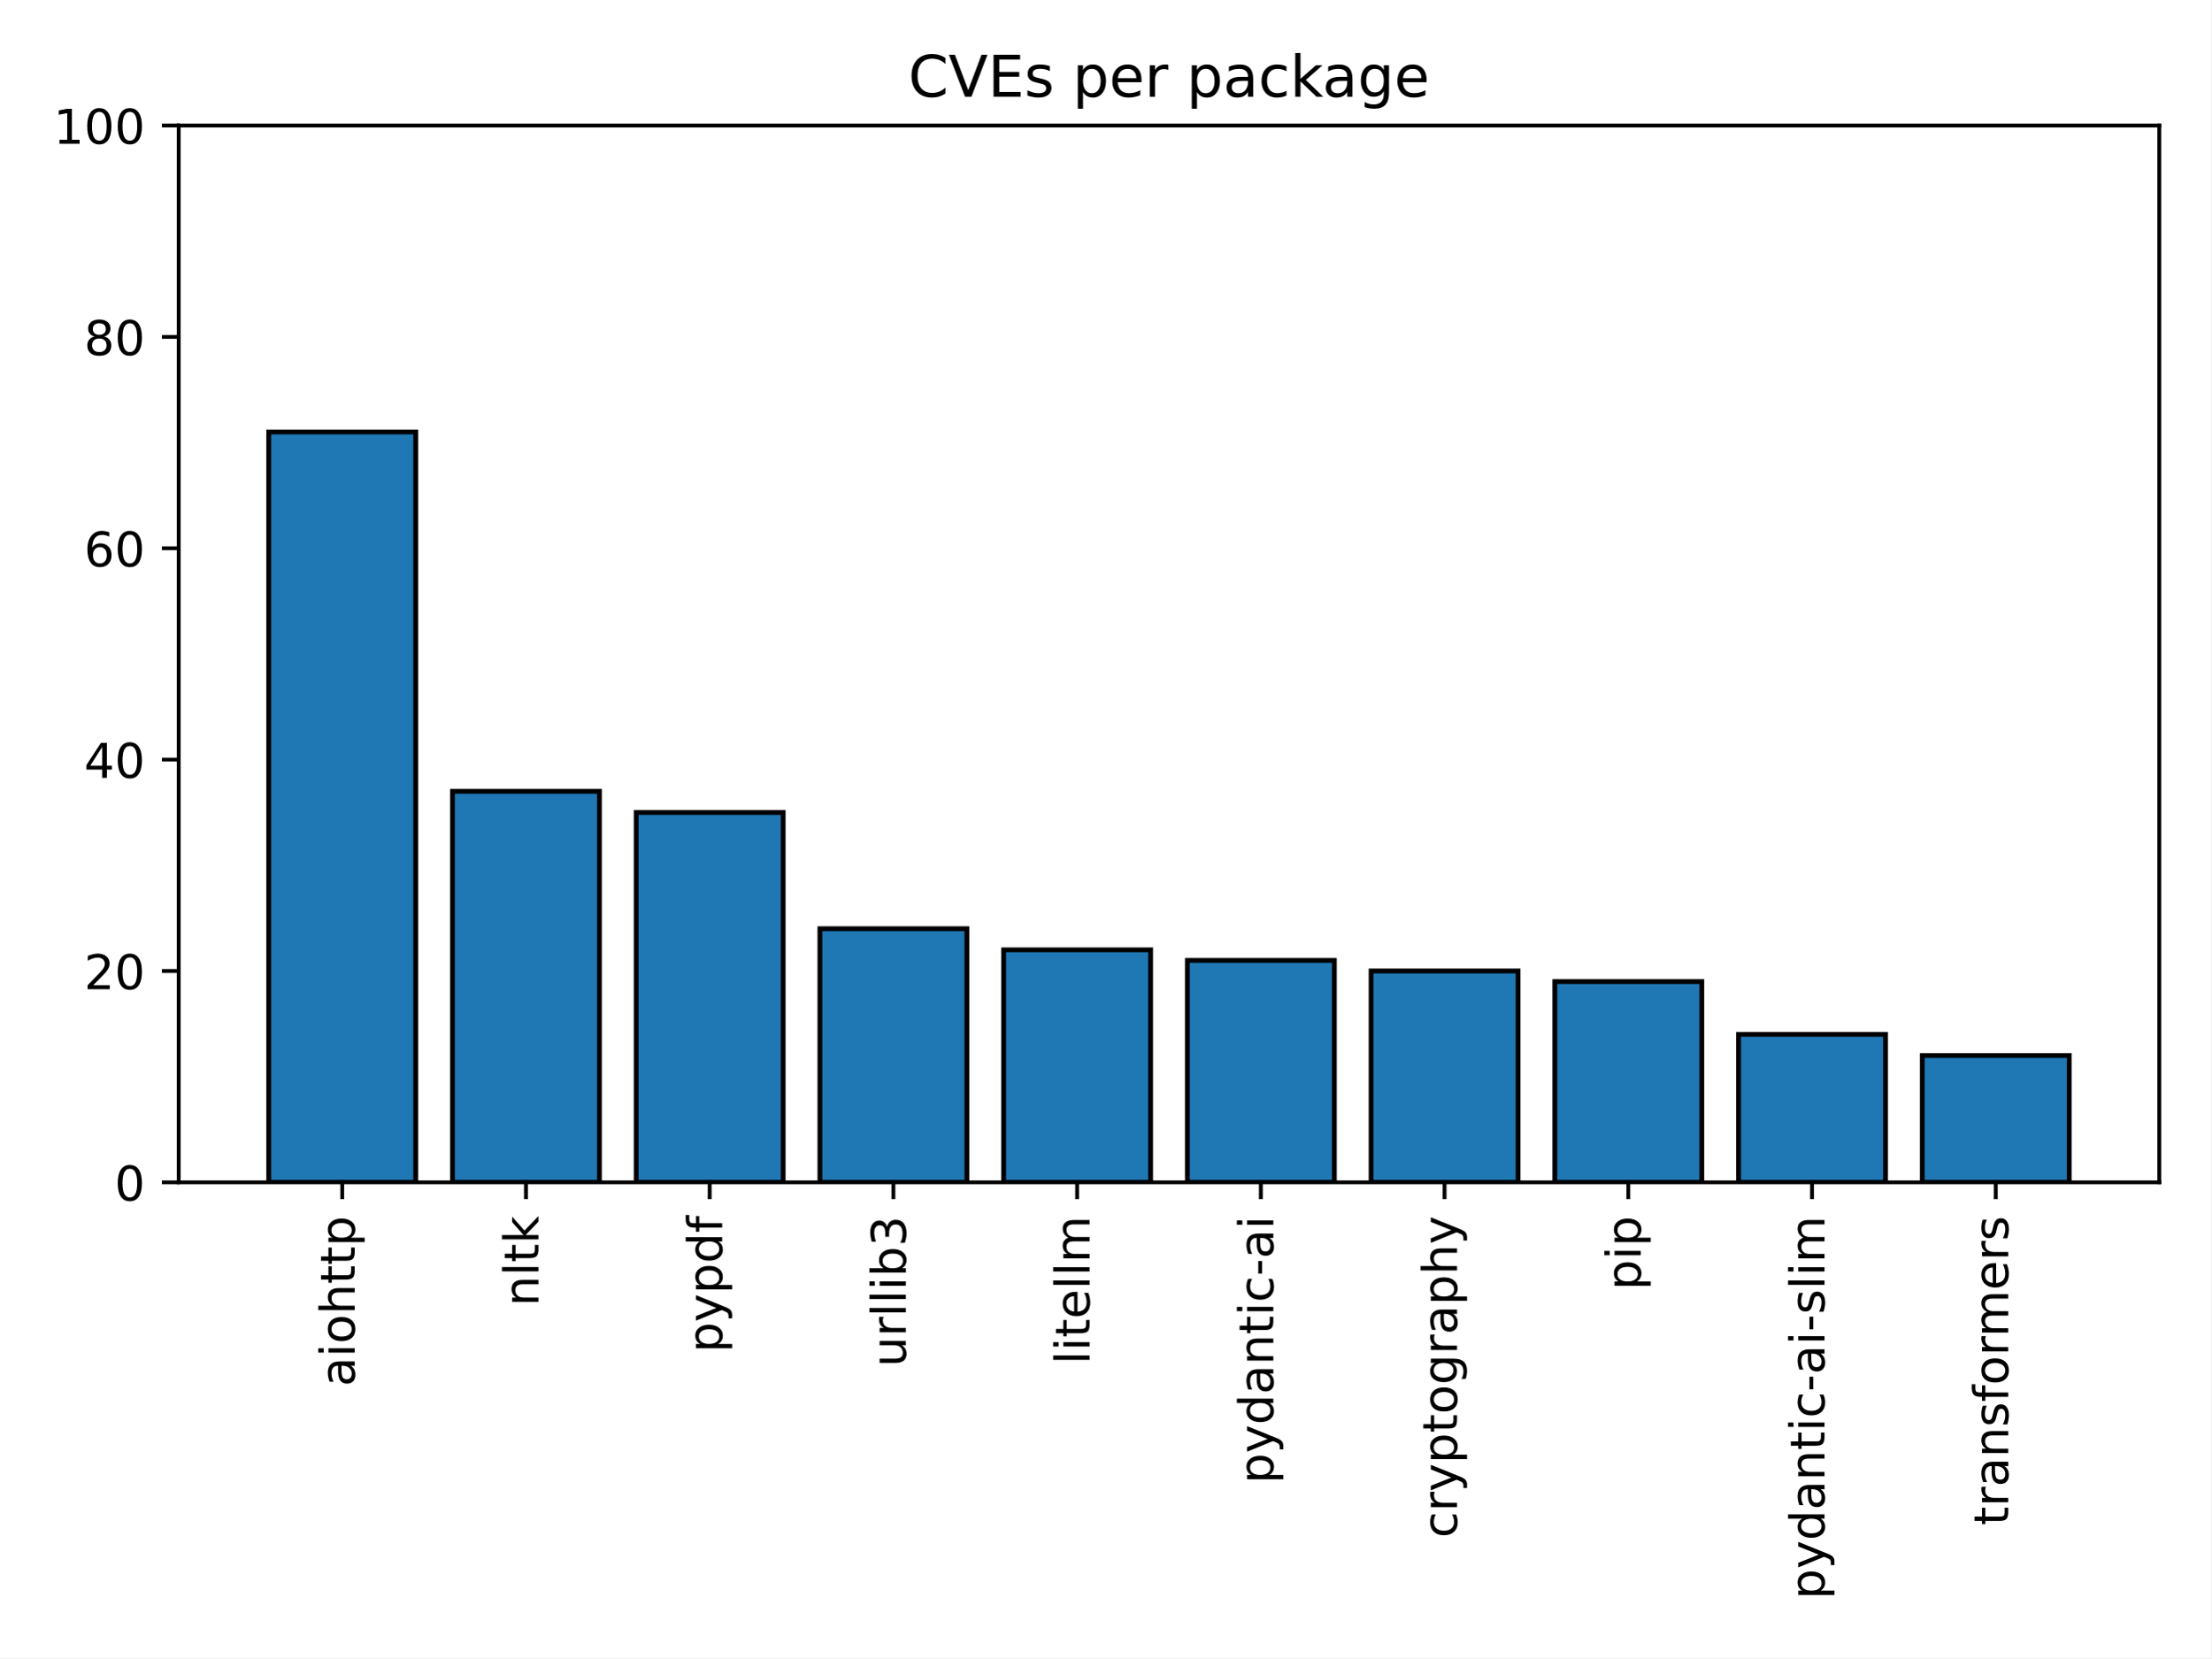
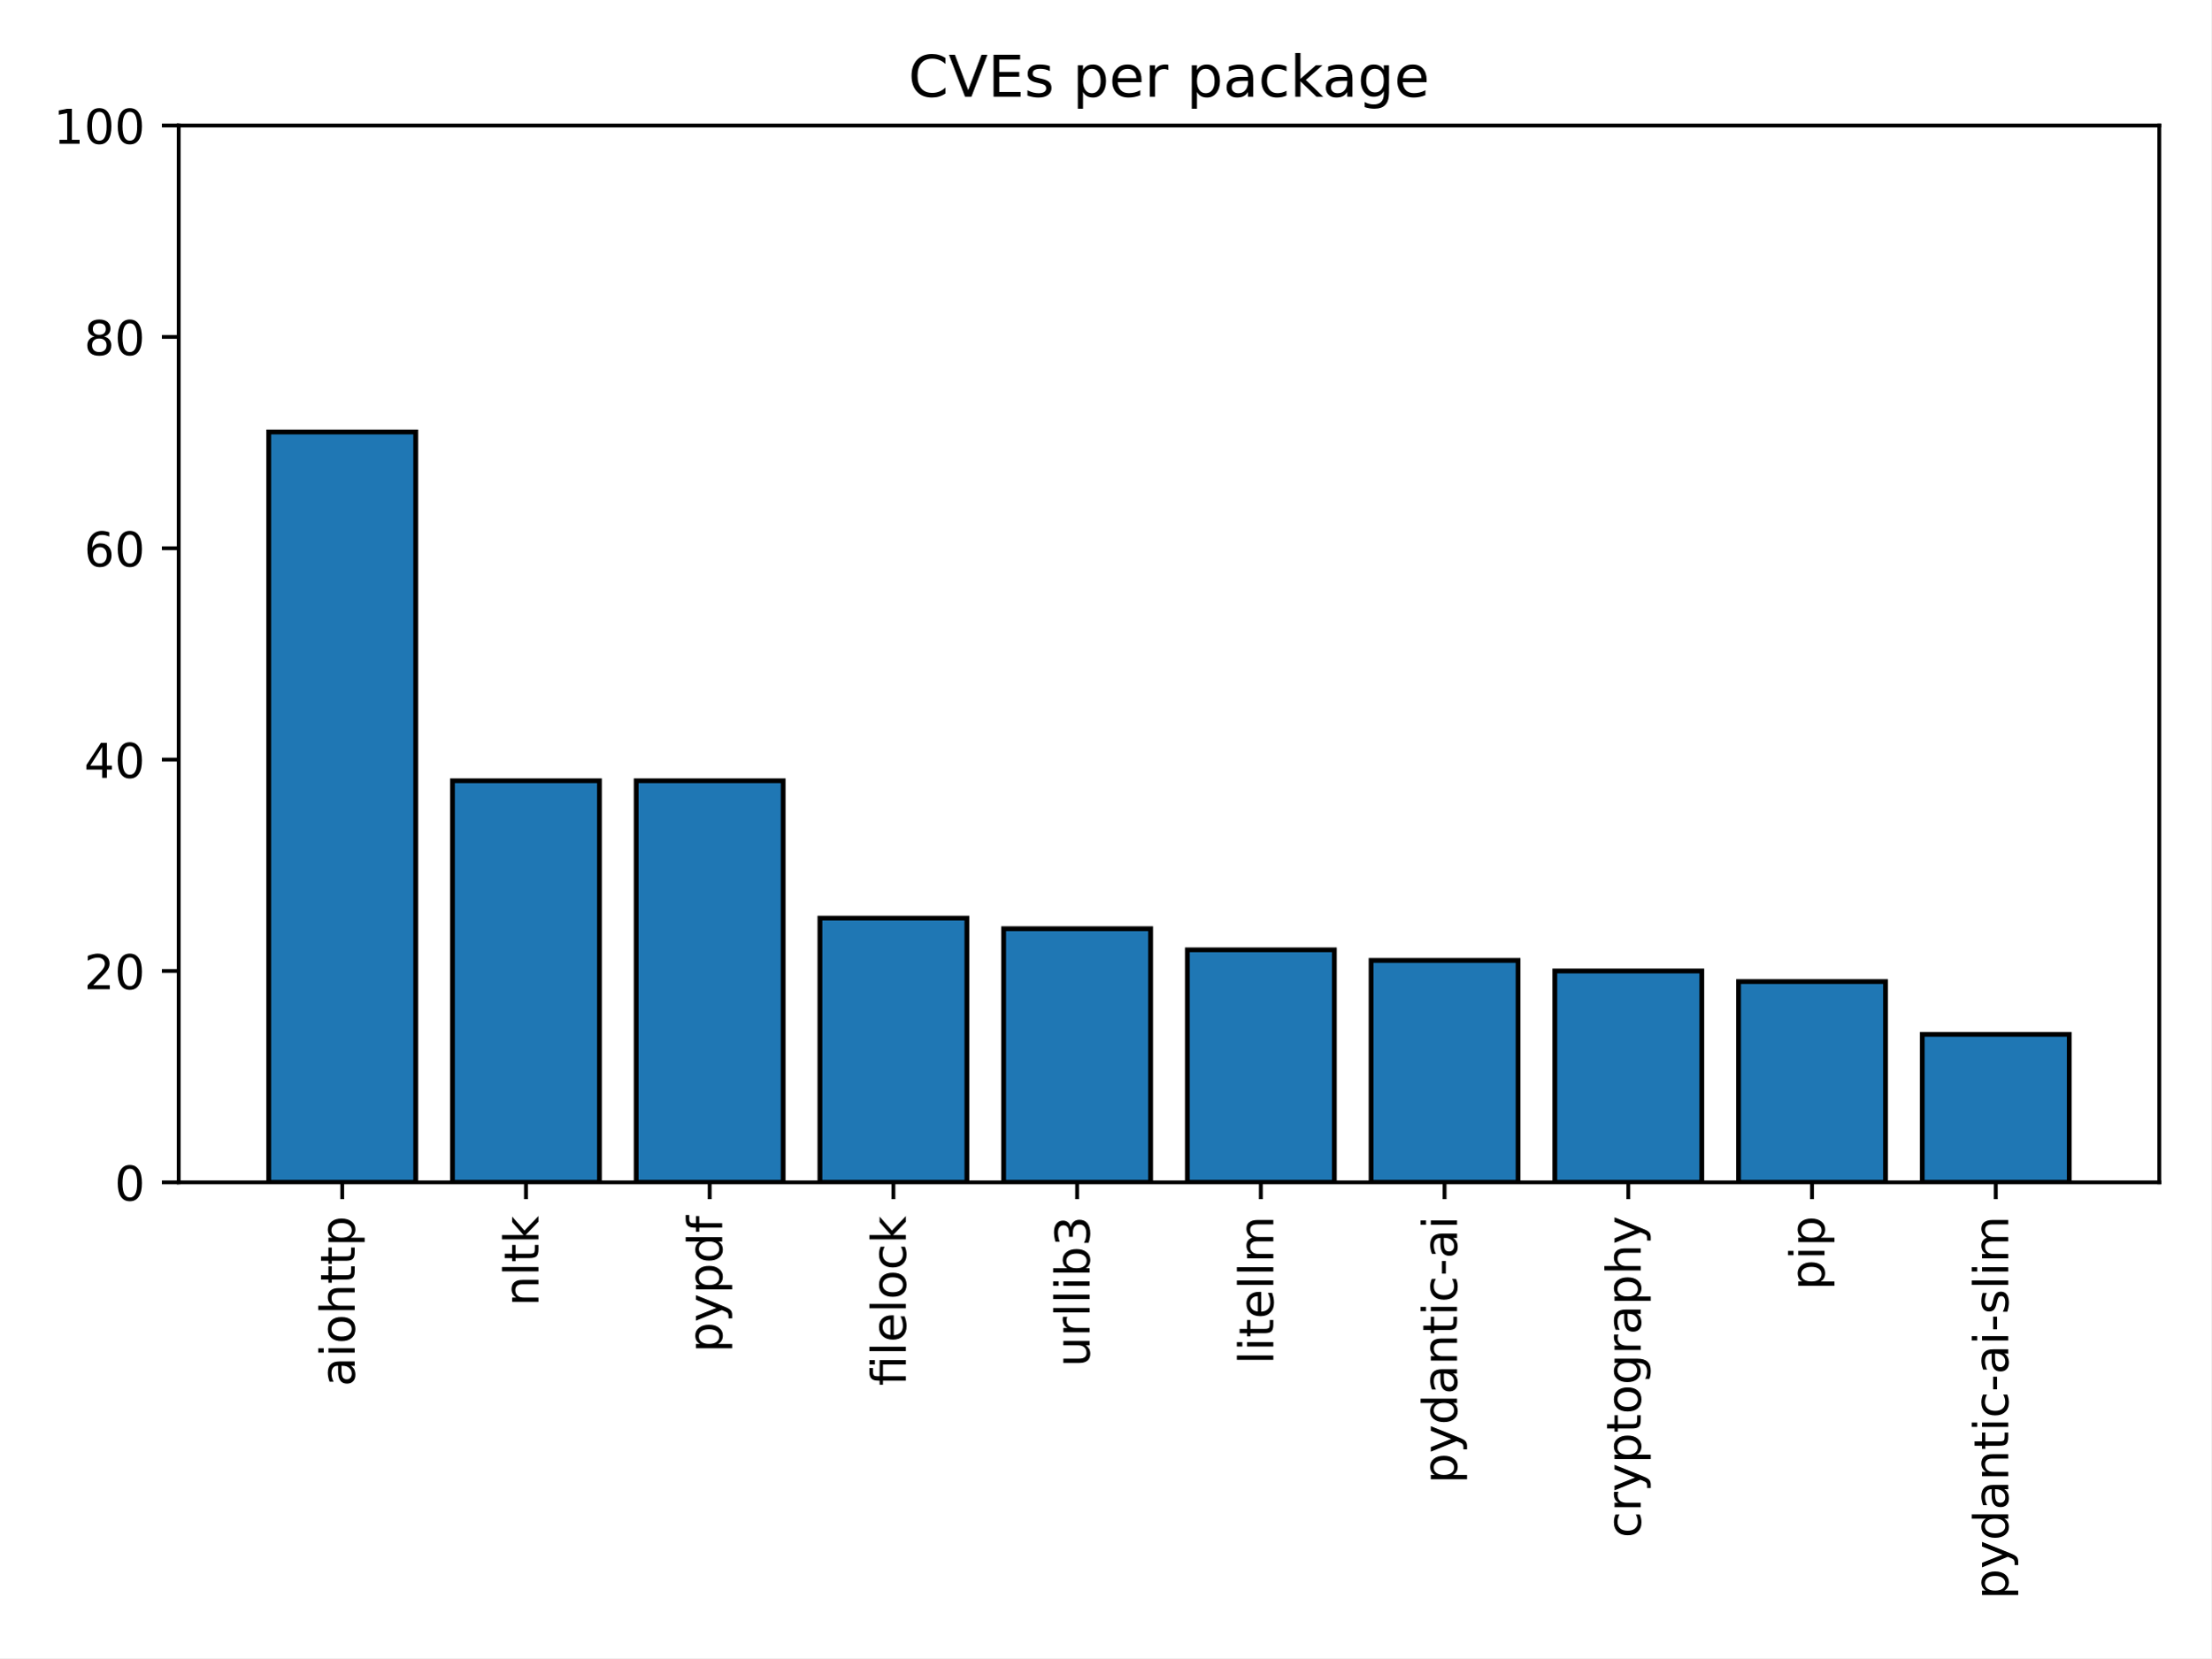
<svg xmlns="http://www.w3.org/2000/svg" xmlns:xlink="http://www.w3.org/1999/xlink" width="460.8pt" height="345.6pt" viewBox="0 0 460.8 345.6" version="1.1">
  <defs>
    <style type="text/css">*{stroke-linejoin: round; stroke-linecap: butt}</style>
  </defs>
  <g id="figure_1">
    <g id="patch_1">
      <path d="M 0 345.6  L 460.8 345.6  L 460.8 0  L 0 0  z " style="fill: #ffffff" />
    </g>
    <g id="axes_1">
      <g id="patch_2">
        <path d="M 37.24 246.44  L 450 246.44  L 450 26.16  L 37.24 26.16  z " style="fill: #ffffff" />
      </g>
      <g id="patch_3">
-         <path d="M 56.002 246.44  L 86.633 246.44  L 86.633 90.041  L 56.002 90.041  z " clip-path="url(#p09bc39072d)" style="fill: #1f77b4; stroke: #000000; stroke-linejoin: miter" />
+         <path d="M 56.002 246.44  L 86.633 246.44  L 86.633 90.041  L 56.002 90.041  z " clip-path="url(#pc28e39a86a)" style="fill: #1f77b4; stroke: #000000; stroke-linejoin: miter" />
      </g>
      <g id="patch_4">
-         <path d="M 94.291 246.44  L 124.923 246.44  L 124.923 164.936  L 94.291 164.936  z " clip-path="url(#p09bc39072d)" style="fill: #1f77b4; stroke: #000000; stroke-linejoin: miter" />
+         <path d="M 94.291 246.44  L 124.923 246.44  L 124.923 162.734  L 94.291 162.734  z " clip-path="url(#pc28e39a86a)" style="fill: #1f77b4; stroke: #000000; stroke-linejoin: miter" />
      </g>
      <g id="patch_5">
-         <path d="M 132.581 246.44  L 163.212 246.44  L 163.212 169.342  L 132.581 169.342  z " clip-path="url(#p09bc39072d)" style="fill: #1f77b4; stroke: #000000; stroke-linejoin: miter" />
+         <path d="M 132.581 246.44  L 163.212 246.44  L 163.212 162.734  L 132.581 162.734  z " clip-path="url(#pc28e39a86a)" style="fill: #1f77b4; stroke: #000000; stroke-linejoin: miter" />
      </g>
      <g id="patch_6">
-         <path d="M 170.87 246.44  L 201.502 246.44  L 201.502 193.573  L 170.87 193.573  z " clip-path="url(#p09bc39072d)" style="fill: #1f77b4; stroke: #000000; stroke-linejoin: miter" />
+         <path d="M 170.87 246.44  L 201.502 246.44  L 201.502 191.37  L 170.87 191.37  z " clip-path="url(#pc28e39a86a)" style="fill: #1f77b4; stroke: #000000; stroke-linejoin: miter" />
      </g>
      <g id="patch_7">
-         <path d="M 209.16 246.44  L 239.791 246.44  L 239.791 197.978  L 209.16 197.978  z " clip-path="url(#p09bc39072d)" style="fill: #1f77b4; stroke: #000000; stroke-linejoin: miter" />
+         <path d="M 209.16 246.44  L 239.791 246.44  L 239.791 193.573  L 209.16 193.573  z " clip-path="url(#pc28e39a86a)" style="fill: #1f77b4; stroke: #000000; stroke-linejoin: miter" />
      </g>
      <g id="patch_8">
-         <path d="M 247.449 246.44  L 278.08 246.44  L 278.08 200.181  L 247.449 200.181  z " clip-path="url(#p09bc39072d)" style="fill: #1f77b4; stroke: #000000; stroke-linejoin: miter" />
+         <path d="M 247.449 246.44  L 278.08 246.44  L 278.08 197.978  L 247.449 197.978  z " clip-path="url(#pc28e39a86a)" style="fill: #1f77b4; stroke: #000000; stroke-linejoin: miter" />
      </g>
      <g id="patch_9">
-         <path d="M 285.738 246.44  L 316.37 246.44  L 316.37 202.384  L 285.738 202.384  z " clip-path="url(#p09bc39072d)" style="fill: #1f77b4; stroke: #000000; stroke-linejoin: miter" />
+         <path d="M 285.738 246.44  L 316.37 246.44  L 316.37 200.181  L 285.738 200.181  z " clip-path="url(#pc28e39a86a)" style="fill: #1f77b4; stroke: #000000; stroke-linejoin: miter" />
      </g>
      <g id="patch_10">
-         <path d="M 324.028 246.44  L 354.659 246.44  L 354.659 204.587  L 324.028 204.587  z " clip-path="url(#p09bc39072d)" style="fill: #1f77b4; stroke: #000000; stroke-linejoin: miter" />
+         <path d="M 324.028 246.44  L 354.659 246.44  L 354.659 202.384  L 324.028 202.384  z " clip-path="url(#pc28e39a86a)" style="fill: #1f77b4; stroke: #000000; stroke-linejoin: miter" />
      </g>
      <g id="patch_11">
-         <path d="M 362.317 246.44  L 392.949 246.44  L 392.949 215.601  L 362.317 215.601  z " clip-path="url(#p09bc39072d)" style="fill: #1f77b4; stroke: #000000; stroke-linejoin: miter" />
+         <path d="M 362.317 246.44  L 392.949 246.44  L 392.949 204.587  L 362.317 204.587  z " clip-path="url(#pc28e39a86a)" style="fill: #1f77b4; stroke: #000000; stroke-linejoin: miter" />
      </g>
      <g id="patch_12">
-         <path d="M 400.607 246.44  L 431.238 246.44  L 431.238 220.006  L 400.607 220.006  z " clip-path="url(#p09bc39072d)" style="fill: #1f77b4; stroke: #000000; stroke-linejoin: miter" />
+         <path d="M 400.607 246.44  L 431.238 246.44  L 431.238 215.601  L 400.607 215.601  z " clip-path="url(#pc28e39a86a)" style="fill: #1f77b4; stroke: #000000; stroke-linejoin: miter" />
      </g>
      <g id="matplotlib.axis_1">
        <g id="xtick_1">
          <g id="line2d_1">
            <defs>
-               <path id="m2ab84f6262" d="M 0 0  L 0 3.5  " style="stroke: #000000; stroke-width: 0.8" />
+               <path id="m812aa98b3d" d="M 0 0  L 0 3.5  " style="stroke: #000000; stroke-width: 0.8" />
            </defs>
            <g>
-               <use xlink:href="#m2ab84f6262" x="71.318" y="246.44" style="stroke: #000000; stroke-width: 0.8" />
+               <use xlink:href="#m812aa98b3d" x="71.318" y="246.44" style="stroke: #000000; stroke-width: 0.8" />
            </g>
          </g>
          <g id="text_1">
            <g transform="translate(73.91563 288.9916) rotate(-90) scale(0.1 -0.1)">
              <defs>
                <path id="DejaVuSans-44" d="M 2194 1759  Q 1497 1759 1228 1600  Q 959 1441 959 1056  Q 959 750 1161 570  Q 1363 391 1709 391  Q 2188 391 2477 730  Q 2766 1069 2766 1631  L 2766 1759  L 2194 1759  z M 3341 1997  L 3341 0  L 2766 0  L 2766 531  Q 2569 213 2275 61  Q 1981 -91 1556 -91  Q 1019 -91 701 211  Q 384 513 384 1019  Q 384 1609 779 1909  Q 1175 2209 1959 2209  L 2766 2209  L 2766 2266  Q 2766 2663 2505 2880  Q 2244 3097 1772 3097  Q 1472 3097 1187 3025  Q 903 2953 641 2809  L 641 3341  Q 956 3463 1253 3523  Q 1550 3584 1831 3584  Q 2591 3584 2966 3190  Q 3341 2797 3341 1997  z " transform="scale(0.015625)" />
                <path id="DejaVuSans-4c" d="M 603 3500  L 1178 3500  L 1178 0  L 603 0  L 603 3500  z M 603 4863  L 1178 4863  L 1178 4134  L 603 4134  L 603 4863  z " transform="scale(0.015625)" />
                <path id="DejaVuSans-52" d="M 1959 3097  Q 1497 3097 1228 2736  Q 959 2375 959 1747  Q 959 1119 1226 758  Q 1494 397 1959 397  Q 2419 397 2687 759  Q 2956 1122 2956 1747  Q 2956 2369 2687 2733  Q 2419 3097 1959 3097  z M 1959 3584  Q 2709 3584 3137 3096  Q 3566 2609 3566 1747  Q 3566 888 3137 398  Q 2709 -91 1959 -91  Q 1206 -91 779 398  Q 353 888 353 1747  Q 353 2609 779 3096  Q 1206 3584 1959 3584  z " transform="scale(0.015625)" />
                <path id="DejaVuSans-4b" d="M 3513 2113  L 3513 0  L 2938 0  L 2938 2094  Q 2938 2591 2744 2837  Q 2550 3084 2163 3084  Q 1697 3084 1428 2787  Q 1159 2491 1159 1978  L 1159 0  L 581 0  L 581 4863  L 1159 4863  L 1159 2956  Q 1366 3272 1645 3428  Q 1925 3584 2291 3584  Q 2894 3584 3203 3211  Q 3513 2838 3513 2113  z " transform="scale(0.015625)" />
                <path id="DejaVuSans-57" d="M 1172 4494  L 1172 3500  L 2356 3500  L 2356 3053  L 1172 3053  L 1172 1153  Q 1172 725 1289 603  Q 1406 481 1766 481  L 2356 481  L 2356 0  L 1766 0  Q 1100 0 847 248  Q 594 497 594 1153  L 594 3053  L 172 3053  L 172 3500  L 594 3500  L 594 4494  L 1172 4494  z " transform="scale(0.015625)" />
                <path id="DejaVuSans-53" d="M 1159 525  L 1159 -1331  L 581 -1331  L 581 3500  L 1159 3500  L 1159 2969  Q 1341 3281 1617 3432  Q 1894 3584 2278 3584  Q 2916 3584 3314 3078  Q 3713 2572 3713 1747  Q 3713 922 3314 415  Q 2916 -91 2278 -91  Q 1894 -91 1617 61  Q 1341 213 1159 525  z M 3116 1747  Q 3116 2381 2855 2742  Q 2594 3103 2138 3103  Q 1681 3103 1420 2742  Q 1159 2381 1159 1747  Q 1159 1113 1420 752  Q 1681 391 2138 391  Q 2594 391 2855 752  Q 3116 1113 3116 1747  z " transform="scale(0.015625)" />
              </defs>
              <use xlink:href="#DejaVuSans-44" />
              <use xlink:href="#DejaVuSans-4c" transform="translate(61.28125 0)" />
              <use xlink:href="#DejaVuSans-52" transform="translate(89.0625 0)" />
              <use xlink:href="#DejaVuSans-4b" transform="translate(150.25 0)" />
              <use xlink:href="#DejaVuSans-57" transform="translate(213.625 0)" />
              <use xlink:href="#DejaVuSans-57" transform="translate(252.8281 0)" />
              <use xlink:href="#DejaVuSans-53" transform="translate(292.0312 0)" />
            </g>
          </g>
        </g>
        <g id="xtick_2">
          <g id="line2d_2">
            <g>
-               <use xlink:href="#m2ab84f6262" x="109.607" y="246.44" style="stroke: #000000; stroke-width: 0.8" />
+               <use xlink:href="#m812aa98b3d" x="109.607" y="246.44" style="stroke: #000000; stroke-width: 0.8" />
            </g>
          </g>
          <g id="text_2">
            <g transform="translate(112.2051 272.2666) rotate(-90) scale(0.1 -0.1)">
              <defs>
                <path id="DejaVuSans-51" d="M 3513 2113  L 3513 0  L 2938 0  L 2938 2094  Q 2938 2591 2744 2837  Q 2550 3084 2163 3084  Q 1697 3084 1428 2787  Q 1159 2491 1159 1978  L 1159 0  L 581 0  L 581 3500  L 1159 3500  L 1159 2956  Q 1366 3272 1645 3428  Q 1925 3584 2291 3584  Q 2894 3584 3203 3211  Q 3513 2838 3513 2113  z " transform="scale(0.015625)" />
                <path id="DejaVuSans-4f" d="M 603 4863  L 1178 4863  L 1178 0  L 603 0  L 603 4863  z " transform="scale(0.015625)" />
                <path id="DejaVuSans-4e" d="M 581 4863  L 1159 4863  L 1159 1991  L 2875 3500  L 3609 3500  L 1753 1863  L 3688 0  L 2938 0  L 1159 1709  L 1159 0  L 581 0  L 581 4863  z " transform="scale(0.015625)" />
              </defs>
              <use xlink:href="#DejaVuSans-51" />
              <use xlink:href="#DejaVuSans-4f" transform="translate(63.375 0)" />
              <use xlink:href="#DejaVuSans-57" transform="translate(91.15625 0)" />
              <use xlink:href="#DejaVuSans-4e" transform="translate(130.3594 0)" />
            </g>
          </g>
        </g>
        <g id="xtick_3">
          <g id="line2d_3">
            <g>
-               <use xlink:href="#m2ab84f6262" x="147.896" y="246.44" style="stroke: #000000; stroke-width: 0.8" />
+               <use xlink:href="#m812aa98b3d" x="147.896" y="246.44" style="stroke: #000000; stroke-width: 0.8" />
            </g>
          </g>
          <g id="text_3">
            <g transform="translate(150.4945 281.9244) rotate(-90) scale(0.1 -0.1)">
              <defs>
                <path id="DejaVuSans-5c" d="M 2059 -325  Q 1816 -950 1584 -1140  Q 1353 -1331 966 -1331  L 506 -1331  L 506 -850  L 844 -850  Q 1081 -850 1212 -737  Q 1344 -625 1503 -206  L 1606 56  L 191 3500  L 800 3500  L 1894 763  L 2988 3500  L 3597 3500  L 2059 -325  z " transform="scale(0.015625)" />
                <path id="DejaVuSans-47" d="M 2906 2969  L 2906 4863  L 3481 4863  L 3481 0  L 2906 0  L 2906 525  Q 2725 213 2448 61  Q 2172 -91 1784 -91  Q 1150 -91 751 415  Q 353 922 353 1747  Q 353 2572 751 3078  Q 1150 3584 1784 3584  Q 2172 3584 2448 3432  Q 2725 3281 2906 2969  z M 947 1747  Q 947 1113 1208 752  Q 1469 391 1925 391  Q 2381 391 2643 752  Q 2906 1113 2906 1747  Q 2906 2381 2643 2742  Q 2381 3103 1925 3103  Q 1469 3103 1208 2742  Q 947 2381 947 1747  z " transform="scale(0.015625)" />
                <path id="DejaVuSans-49" d="M 2375 4863  L 2375 4384  L 1825 4384  Q 1516 4384 1395 4259  Q 1275 4134 1275 3809  L 1275 3500  L 2222 3500  L 2222 3053  L 1275 3053  L 1275 0  L 697 0  L 697 3053  L 147 3053  L 147 3500  L 697 3500  L 697 3744  Q 697 4328 969 4595  Q 1241 4863 1831 4863  L 2375 4863  z " transform="scale(0.015625)" />
              </defs>
              <use xlink:href="#DejaVuSans-53" />
              <use xlink:href="#DejaVuSans-5c" transform="translate(63.48438 0)" />
              <use xlink:href="#DejaVuSans-53" transform="translate(122.6719 0)" />
              <use xlink:href="#DejaVuSans-47" transform="translate(186.1562 0)" />
              <use xlink:href="#DejaVuSans-49" transform="translate(249.6406 0)" />
            </g>
          </g>
        </g>
        <g id="xtick_4">
          <g id="line2d_4">
            <g>
-               <use xlink:href="#m2ab84f6262" x="186.186" y="246.44" style="stroke: #000000; stroke-width: 0.8" />
+               <use xlink:href="#m812aa98b3d" x="186.186" y="246.44" style="stroke: #000000; stroke-width: 0.8" />
            </g>
          </g>
          <g id="text_4">
-             <g transform="translate(188.7839 284.9337) rotate(-90) scale(0.1 -0.1)">
+             <g transform="translate(188.7839 288.8556) rotate(-90) scale(0.1 -0.1)">
+               <defs>
+                 <path id="DejaVuSans-13af" d="M 3431 3500  L 3431 0  L 2853 0  L 2853 3053  L 1275 3053  L 1275 0  L 697 0  L 697 3053  L 147 3053  L 147 3500  L 697 3500  L 697 3744  Q 697 4316 967 4589  Q 1238 4863 1797 4863  L 2375 4863  L 2375 4384  L 1825 4384  Q 1516 4384 1395 4259  Q 1275 4134 1275 3809  L 1275 3500  L 3431 3500  z M 2853 4856  L 3431 4856  L 3431 4128  L 2853 4128  L 2853 4856  z " transform="scale(0.015625)" />
+                 <path id="DejaVuSans-48" d="M 3597 1894  L 3597 1613  L 953 1613  Q 991 1019 1311 708  Q 1631 397 2203 397  Q 2534 397 2845 478  Q 3156 559 3463 722  L 3463 178  Q 3153 47 2828 -22  Q 2503 -91 2169 -91  Q 1331 -91 842 396  Q 353 884 353 1716  Q 353 2575 817 3079  Q 1281 3584 2069 3584  Q 2775 3584 3186 3129  Q 3597 2675 3597 1894  z M 3022 2063  Q 3016 2534 2758 2815  Q 2500 3097 2075 3097  Q 1594 3097 1305 2825  Q 1016 2553 972 2059  L 3022 2063  z " transform="scale(0.015625)" />
+                 <path id="DejaVuSans-46" d="M 3122 3366  L 3122 2828  Q 2878 2963 2633 3030  Q 2388 3097 2138 3097  Q 1578 3097 1268 2742  Q 959 2388 959 1747  Q 959 1106 1268 751  Q 1578 397 2138 397  Q 2388 397 2633 464  Q 2878 531 3122 666  L 3122 134  Q 2881 22 2623 -34  Q 2366 -91 2075 -91  Q 1284 -91 818 406  Q 353 903 353 1747  Q 353 2603 823 3093  Q 1294 3584 2113 3584  Q 2378 3584 2631 3529  Q 2884 3475 3122 3366  z " transform="scale(0.015625)" />
+               </defs>
+               <use xlink:href="#DejaVuSans-13af" />
+               <use xlink:href="#DejaVuSans-4f" transform="translate(62.98438 0)" />
+               <use xlink:href="#DejaVuSans-48" transform="translate(90.76562 0)" />
+               <use xlink:href="#DejaVuSans-4f" transform="translate(152.2969 0)" />
+               <use xlink:href="#DejaVuSans-52" transform="translate(180.0781 0)" />
+               <use xlink:href="#DejaVuSans-46" transform="translate(241.2656 0)" />
+               <use xlink:href="#DejaVuSans-4e" transform="translate(296.25 0)" />
+             </g>
+           </g>
+         </g>
+         <g id="xtick_5">
+           <g id="line2d_5">
+             <g>
+               <use xlink:href="#m812aa98b3d" x="224.475" y="246.44" style="stroke: #000000; stroke-width: 0.8" />
+             </g>
+           </g>
+           <g id="text_5">
+             <g transform="translate(227.0733 284.9337) rotate(-90) scale(0.1 -0.1)">
              <defs>
                <path id="DejaVuSans-58" d="M 544 1381  L 544 3500  L 1119 3500  L 1119 1403  Q 1119 906 1312 657  Q 1506 409 1894 409  Q 2359 409 2629 706  Q 2900 1003 2900 1516  L 2900 3500  L 3475 3500  L 3475 0  L 2900 0  L 2900 538  Q 2691 219 2414 64  Q 2138 -91 1772 -91  Q 1169 -91 856 284  Q 544 659 544 1381  z M 1991 3584  L 1991 3584  z " transform="scale(0.015625)" />
                <path id="DejaVuSans-55" d="M 2631 2963  Q 2534 3019 2420 3045  Q 2306 3072 2169 3072  Q 1681 3072 1420 2755  Q 1159 2438 1159 1844  L 1159 0  L 581 0  L 581 3500  L 1159 3500  L 1159 2956  Q 1341 3275 1631 3429  Q 1922 3584 2338 3584  Q 2397 3584 2469 3576  Q 2541 3569 2628 3553  L 2631 2963  z " transform="scale(0.015625)" />
                <path id="DejaVuSans-45" d="M 3116 1747  Q 3116 2381 2855 2742  Q 2594 3103 2138 3103  Q 1681 3103 1420 2742  Q 1159 2381 1159 1747  Q 1159 1113 1420 752  Q 1681 391 2138 391  Q 2594 391 2855 752  Q 3116 1113 3116 1747  z M 1159 2969  Q 1341 3281 1617 3432  Q 1894 3584 2278 3584  Q 2916 3584 3314 3078  Q 3713 2572 3713 1747  Q 3713 922 3314 415  Q 2916 -91 2278 -91  Q 1894 -91 1617 61  Q 1341 213 1159 525  L 1159 0  L 581 0  L 581 4863  L 1159 4863  L 1159 2969  z " transform="scale(0.015625)" />
                <path id="DejaVuSans-16" d="M 2597 2516  Q 3050 2419 3304 2112  Q 3559 1806 3559 1356  Q 3559 666 3084 287  Q 2609 -91 1734 -91  Q 1441 -91 1130 -33  Q 819 25 488 141  L 488 750  Q 750 597 1062 519  Q 1375 441 1716 441  Q 2309 441 2620 675  Q 2931 909 2931 1356  Q 2931 1769 2642 2001  Q 2353 2234 1838 2234  L 1294 2234  L 1294 2753  L 1863 2753  Q 2328 2753 2575 2939  Q 2822 3125 2822 3475  Q 2822 3834 2567 4026  Q 2313 4219 1838 4219  Q 1578 4219 1281 4162  Q 984 4106 628 3988  L 628 4550  Q 988 4650 1302 4700  Q 1616 4750 1894 4750  Q 2613 4750 3031 4423  Q 3450 4097 3450 3541  Q 3450 3153 3228 2886  Q 3006 2619 2597 2516  z " transform="scale(0.015625)" />
              </defs>
              <use xlink:href="#DejaVuSans-58" />
              <use xlink:href="#DejaVuSans-55" transform="translate(63.375 0)" />
              <use xlink:href="#DejaVuSans-4f" transform="translate(104.4844 0)" />
              <use xlink:href="#DejaVuSans-4f" transform="translate(132.2656 0)" />
              <use xlink:href="#DejaVuSans-4c" transform="translate(160.0469 0)" />
              <use xlink:href="#DejaVuSans-45" transform="translate(187.8281 0)" />
              <use xlink:href="#DejaVuSans-16" transform="translate(251.3125 0)" />
            </g>
          </g>
        </g>
-         <g id="xtick_5">
-           <g id="line2d_5">
-             <g>
-               <use xlink:href="#m2ab84f6262" x="224.475" y="246.44" style="stroke: #000000; stroke-width: 0.8" />
-             </g>
-           </g>
-           <g id="text_5">
-             <g transform="translate(227.0733 284.3666) rotate(-90) scale(0.1 -0.1)">
-               <defs>
-                 <path id="DejaVuSans-48" d="M 3597 1894  L 3597 1613  L 953 1613  Q 991 1019 1311 708  Q 1631 397 2203 397  Q 2534 397 2845 478  Q 3156 559 3463 722  L 3463 178  Q 3153 47 2828 -22  Q 2503 -91 2169 -91  Q 1331 -91 842 396  Q 353 884 353 1716  Q 353 2575 817 3079  Q 1281 3584 2069 3584  Q 2775 3584 3186 3129  Q 3597 2675 3597 1894  z M 3022 2063  Q 3016 2534 2758 2815  Q 2500 3097 2075 3097  Q 1594 3097 1305 2825  Q 1016 2553 972 2059  L 3022 2063  z " transform="scale(0.015625)" />
+         <g id="xtick_6">
+           <g id="line2d_6">
+             <g>
+               <use xlink:href="#m812aa98b3d" x="262.765" y="246.44" style="stroke: #000000; stroke-width: 0.8" />
+             </g>
+           </g>
+           <g id="text_6">
+             <g transform="translate(265.3628 284.3666) rotate(-90) scale(0.1 -0.1)">
+               <defs>
                <path id="DejaVuSans-50" d="M 3328 2828  Q 3544 3216 3844 3400  Q 4144 3584 4550 3584  Q 5097 3584 5394 3201  Q 5691 2819 5691 2113  L 5691 0  L 5113 0  L 5113 2094  Q 5113 2597 4934 2840  Q 4756 3084 4391 3084  Q 3944 3084 3684 2787  Q 3425 2491 3425 1978  L 3425 0  L 2847 0  L 2847 2094  Q 2847 2600 2669 2842  Q 2491 3084 2119 3084  Q 1678 3084 1418 2786  Q 1159 2488 1159 1978  L 1159 0  L 581 0  L 581 3500  L 1159 3500  L 1159 2956  Q 1356 3278 1631 3431  Q 1906 3584 2284 3584  Q 2666 3584 2933 3390  Q 3200 3197 3328 2828  z " transform="scale(0.015625)" />
              </defs>
              <use xlink:href="#DejaVuSans-4f" />
              <use xlink:href="#DejaVuSans-4c" transform="translate(27.78125 0)" />
              <use xlink:href="#DejaVuSans-57" transform="translate(55.5625 0)" />
              <use xlink:href="#DejaVuSans-48" transform="translate(94.76562 0)" />
              <use xlink:href="#DejaVuSans-4f" transform="translate(156.2969 0)" />
              <use xlink:href="#DejaVuSans-4f" transform="translate(184.0781 0)" />
              <use xlink:href="#DejaVuSans-50" transform="translate(211.8594 0)" />
            </g>
          </g>
        </g>
-         <g id="xtick_6">
-           <g id="line2d_6">
-             <g>
-               <use xlink:href="#m2ab84f6262" x="262.765" y="246.44" style="stroke: #000000; stroke-width: 0.8" />
-             </g>
-           </g>
-           <g id="text_6">
-             <g transform="translate(265.3628 309.2322) rotate(-90) scale(0.1 -0.1)">
-               <defs>
-                 <path id="DejaVuSans-46" d="M 3122 3366  L 3122 2828  Q 2878 2963 2633 3030  Q 2388 3097 2138 3097  Q 1578 3097 1268 2742  Q 959 2388 959 1747  Q 959 1106 1268 751  Q 1578 397 2138 397  Q 2388 397 2633 464  Q 2878 531 3122 666  L 3122 134  Q 2881 22 2623 -34  Q 2366 -91 2075 -91  Q 1284 -91 818 406  Q 353 903 353 1747  Q 353 2603 823 3093  Q 1294 3584 2113 3584  Q 2378 3584 2631 3529  Q 2884 3475 3122 3366  z " transform="scale(0.015625)" />
+         <g id="xtick_7">
+           <g id="line2d_7">
+             <g>
+               <use xlink:href="#m812aa98b3d" x="301.054" y="246.44" style="stroke: #000000; stroke-width: 0.8" />
+             </g>
+           </g>
+           <g id="text_7">
+             <g transform="translate(303.6522 309.2322) rotate(-90) scale(0.1 -0.1)">
+               <defs>
                <path id="DejaVuSans-10" d="M 313 2009  L 1997 2009  L 1997 1497  L 313 1497  L 313 2009  z " transform="scale(0.015625)" />
              </defs>
              <use xlink:href="#DejaVuSans-53" />
              <use xlink:href="#DejaVuSans-5c" transform="translate(63.48438 0)" />
              <use xlink:href="#DejaVuSans-47" transform="translate(122.6719 0)" />
              <use xlink:href="#DejaVuSans-44" transform="translate(186.1562 0)" />
              <use xlink:href="#DejaVuSans-51" transform="translate(247.4375 0)" />
              <use xlink:href="#DejaVuSans-57" transform="translate(310.8125 0)" />
              <use xlink:href="#DejaVuSans-4c" transform="translate(350.0156 0)" />
              <use xlink:href="#DejaVuSans-46" transform="translate(377.7969 0)" />
              <use xlink:href="#DejaVuSans-10" transform="translate(432.7812 0)" />
              <use xlink:href="#DejaVuSans-44" transform="translate(468.8594 0)" />
              <use xlink:href="#DejaVuSans-4c" transform="translate(530.1406 0)" />
            </g>
          </g>
        </g>
-         <g id="xtick_7">
-           <g id="line2d_7">
-             <g>
-               <use xlink:href="#m2ab84f6262" x="301.054" y="246.44" style="stroke: #000000; stroke-width: 0.8" />
-             </g>
-           </g>
-           <g id="text_7">
-             <g transform="translate(303.6522 320.5478) rotate(-90) scale(0.1 -0.1)">
+         <g id="xtick_8">
+           <g id="line2d_8">
+             <g>
+               <use xlink:href="#m812aa98b3d" x="339.344" y="246.44" style="stroke: #000000; stroke-width: 0.8" />
+             </g>
+           </g>
+           <g id="text_8">
+             <g transform="translate(341.9416 320.5478) rotate(-90) scale(0.1 -0.1)">
              <defs>
                <path id="DejaVuSans-4a" d="M 2906 1791  Q 2906 2416 2648 2759  Q 2391 3103 1925 3103  Q 1463 3103 1205 2759  Q 947 2416 947 1791  Q 947 1169 1205 825  Q 1463 481 1925 481  Q 2391 481 2648 825  Q 2906 1169 2906 1791  z M 3481 434  Q 3481 -459 3084 -895  Q 2688 -1331 1869 -1331  Q 1566 -1331 1297 -1286  Q 1028 -1241 775 -1147  L 775 -588  Q 1028 -725 1275 -790  Q 1522 -856 1778 -856  Q 2344 -856 2625 -561  Q 2906 -266 2906 331  L 2906 616  Q 2728 306 2450 153  Q 2172 0 1784 0  Q 1141 0 747 490  Q 353 981 353 1791  Q 353 2603 747 3093  Q 1141 3584 1784 3584  Q 2172 3584 2450 3431  Q 2728 3278 2906 2969  L 2906 3500  L 3481 3500  L 3481 434  z " transform="scale(0.015625)" />
              </defs>
              <use xlink:href="#DejaVuSans-46" />
              <use xlink:href="#DejaVuSans-55" transform="translate(54.98438 0)" />
              <use xlink:href="#DejaVuSans-5c" transform="translate(96.09375 0)" />
              <use xlink:href="#DejaVuSans-53" transform="translate(155.2812 0)" />
              <use xlink:href="#DejaVuSans-57" transform="translate(218.7656 0)" />
              <use xlink:href="#DejaVuSans-52" transform="translate(257.9688 0)" />
              <use xlink:href="#DejaVuSans-4a" transform="translate(319.1562 0)" />
              <use xlink:href="#DejaVuSans-55" transform="translate(382.6406 0)" />
              <use xlink:href="#DejaVuSans-44" transform="translate(423.75 0)" />
              <use xlink:href="#DejaVuSans-53" transform="translate(485.0312 0)" />
              <use xlink:href="#DejaVuSans-4b" transform="translate(548.5156 0)" />
              <use xlink:href="#DejaVuSans-5c" transform="translate(611.8906 0)" />
            </g>
          </g>
        </g>
-         <g id="xtick_8">
-           <g id="line2d_8">
-             <g>
-               <use xlink:href="#m2ab84f6262" x="339.344" y="246.44" style="stroke: #000000; stroke-width: 0.8" />
-             </g>
-           </g>
-           <g id="text_8">
-             <g transform="translate(341.9416 268.915) rotate(-90) scale(0.1 -0.1)">
+         <g id="xtick_9">
+           <g id="line2d_9">
+             <g>
+               <use xlink:href="#m812aa98b3d" x="377.633" y="246.44" style="stroke: #000000; stroke-width: 0.8" />
+             </g>
+           </g>
+           <g id="text_9">
+             <g transform="translate(380.231 268.915) rotate(-90) scale(0.1 -0.1)">
              <use xlink:href="#DejaVuSans-53" />
              <use xlink:href="#DejaVuSans-4c" transform="translate(63.48438 0)" />
              <use xlink:href="#DejaVuSans-53" transform="translate(91.26562 0)" />
            </g>
          </g>
        </g>
-         <g id="xtick_9">
-           <g id="line2d_9">
-             <g>
-               <use xlink:href="#m2ab84f6262" x="377.633" y="246.44" style="stroke: #000000; stroke-width: 0.8" />
-             </g>
-           </g>
-           <g id="text_9">
-             <g transform="translate(380.231 333.3462) rotate(-90) scale(0.1 -0.1)">
+         <g id="xtick_10">
+           <g id="line2d_10">
+             <g>
+               <use xlink:href="#m812aa98b3d" x="415.922" y="246.44" style="stroke: #000000; stroke-width: 0.8" />
+             </g>
+           </g>
+           <g id="text_10">
+             <g transform="translate(418.5205 333.3462) rotate(-90) scale(0.1 -0.1)">
              <defs>
                <path id="DejaVuSans-56" d="M 2834 3397  L 2834 2853  Q 2591 2978 2328 3040  Q 2066 3103 1784 3103  Q 1356 3103 1142 2972  Q 928 2841 928 2578  Q 928 2378 1081 2264  Q 1234 2150 1697 2047  L 1894 2003  Q 2506 1872 2764 1633  Q 3022 1394 3022 966  Q 3022 478 2636 193  Q 2250 -91 1575 -91  Q 1294 -91 989 -36  Q 684 19 347 128  L 347 722  Q 666 556 975 473  Q 1284 391 1588 391  Q 1994 391 2212 530  Q 2431 669 2431 922  Q 2431 1156 2273 1281  Q 2116 1406 1581 1522  L 1381 1569  Q 847 1681 609 1914  Q 372 2147 372 2553  Q 372 3047 722 3315  Q 1072 3584 1716 3584  Q 2034 3584 2315 3537  Q 2597 3491 2834 3397  z " transform="scale(0.015625)" />
              </defs>
              <use xlink:href="#DejaVuSans-53" />
              <use xlink:href="#DejaVuSans-5c" transform="translate(63.48438 0)" />
              <use xlink:href="#DejaVuSans-47" transform="translate(122.6719 0)" />
              <use xlink:href="#DejaVuSans-44" transform="translate(186.1562 0)" />
              <use xlink:href="#DejaVuSans-51" transform="translate(247.4375 0)" />
              <use xlink:href="#DejaVuSans-57" transform="translate(310.8125 0)" />
              <use xlink:href="#DejaVuSans-4c" transform="translate(350.0156 0)" />
              <use xlink:href="#DejaVuSans-46" transform="translate(377.7969 0)" />
              <use xlink:href="#DejaVuSans-10" transform="translate(432.7812 0)" />
              <use xlink:href="#DejaVuSans-44" transform="translate(468.8594 0)" />
              <use xlink:href="#DejaVuSans-4c" transform="translate(530.1406 0)" />
              <use xlink:href="#DejaVuSans-10" transform="translate(557.9219 0)" />
              <use xlink:href="#DejaVuSans-56" transform="translate(594 0)" />
              <use xlink:href="#DejaVuSans-4f" transform="translate(646.0938 0)" />
              <use xlink:href="#DejaVuSans-4c" transform="translate(673.875 0)" />
              <use xlink:href="#DejaVuSans-50" transform="translate(701.6562 0)" />
            </g>
          </g>
        </g>
-         <g id="xtick_10">
-           <g id="line2d_10">
-             <g>
-               <use xlink:href="#m2ab84f6262" x="415.922" y="246.44" style="stroke: #000000; stroke-width: 0.8" />
-             </g>
-           </g>
-           <g id="text_10">
-             <g transform="translate(418.5205 317.9353) rotate(-90) scale(0.1 -0.1)">
-               <use xlink:href="#DejaVuSans-57" />
-               <use xlink:href="#DejaVuSans-55" transform="translate(39.20312 0)" />
-               <use xlink:href="#DejaVuSans-44" transform="translate(80.3125 0)" />
-               <use xlink:href="#DejaVuSans-51" transform="translate(141.5938 0)" />
-               <use xlink:href="#DejaVuSans-56" transform="translate(204.9688 0)" />
-               <use xlink:href="#DejaVuSans-49" transform="translate(257.0625 0)" />
-               <use xlink:href="#DejaVuSans-52" transform="translate(292.2656 0)" />
-               <use xlink:href="#DejaVuSans-55" transform="translate(353.4531 0)" />
-               <use xlink:href="#DejaVuSans-50" transform="translate(392.8125 0)" />
-               <use xlink:href="#DejaVuSans-48" transform="translate(490.2188 0)" />
-               <use xlink:href="#DejaVuSans-55" transform="translate(551.75 0)" />
-               <use xlink:href="#DejaVuSans-56" transform="translate(592.8594 0)" />
-             </g>
-           </g>
-         </g>
      </g>
      <g id="matplotlib.axis_2">
        <g id="ytick_1">
          <g id="line2d_11">
            <defs>
-               <path id="m788aac49cf" d="M 0 0  L -3.5 0  " style="stroke: #000000; stroke-width: 0.8" />
+               <path id="mda961fd72c" d="M 0 0  L -3.5 0  " style="stroke: #000000; stroke-width: 0.8" />
            </defs>
            <g>
-               <use xlink:href="#m788aac49cf" x="37.24" y="246.44" style="stroke: #000000; stroke-width: 0.8" />
+               <use xlink:href="#mda961fd72c" x="37.24" y="246.44" style="stroke: #000000; stroke-width: 0.8" />
            </g>
          </g>
          <g id="text_11">
            <g transform="translate(23.8775 250.2388) scale(0.1 -0.1)">
              <defs>
                <path id="DejaVuSans-13" d="M 2034 4250  Q 1547 4250 1301 3770  Q 1056 3291 1056 2328  Q 1056 1369 1301 889  Q 1547 409 2034 409  Q 2525 409 2770 889  Q 3016 1369 3016 2328  Q 3016 3291 2770 3770  Q 2525 4250 2034 4250  z M 2034 4750  Q 2819 4750 3233 4129  Q 3647 3509 3647 2328  Q 3647 1150 3233 529  Q 2819 -91 2034 -91  Q 1250 -91 836 529  Q 422 1150 422 2328  Q 422 3509 836 4129  Q 1250 4750 2034 4750  z " transform="scale(0.015625)" />
              </defs>
              <use xlink:href="#DejaVuSans-13" />
            </g>
          </g>
        </g>
        <g id="ytick_2">
          <g id="line2d_12">
            <g>
-               <use xlink:href="#m788aac49cf" x="37.24" y="202.384" style="stroke: #000000; stroke-width: 0.8" />
+               <use xlink:href="#mda961fd72c" x="37.24" y="202.384" style="stroke: #000000; stroke-width: 0.8" />
            </g>
          </g>
          <g id="text_12">
            <g transform="translate(17.515 206.1828) scale(0.1 -0.1)">
              <defs>
                <path id="DejaVuSans-15" d="M 1228 531  L 3431 531  L 3431 0  L 469 0  L 469 531  Q 828 903 1448 1529  Q 2069 2156 2228 2338  Q 2531 2678 2651 2914  Q 2772 3150 2772 3378  Q 2772 3750 2511 3984  Q 2250 4219 1831 4219  Q 1534 4219 1204 4116  Q 875 4013 500 3803  L 500 4441  Q 881 4594 1212 4672  Q 1544 4750 1819 4750  Q 2544 4750 2975 4387  Q 3406 4025 3406 3419  Q 3406 3131 3298 2873  Q 3191 2616 2906 2266  Q 2828 2175 2409 1742  Q 1991 1309 1228 531  z " transform="scale(0.015625)" />
              </defs>
              <use xlink:href="#DejaVuSans-15" />
              <use xlink:href="#DejaVuSans-13" transform="translate(63.625 0)" />
            </g>
          </g>
        </g>
        <g id="ytick_3">
          <g id="line2d_13">
            <g>
-               <use xlink:href="#m788aac49cf" x="37.24" y="158.328" style="stroke: #000000; stroke-width: 0.8" />
+               <use xlink:href="#mda961fd72c" x="37.24" y="158.328" style="stroke: #000000; stroke-width: 0.8" />
            </g>
          </g>
          <g id="text_13">
            <g transform="translate(17.515 162.1268) scale(0.1 -0.1)">
              <defs>
                <path id="DejaVuSans-17" d="M 2419 4116  L 825 1625  L 2419 1625  L 2419 4116  z M 2253 4666  L 3047 4666  L 3047 1625  L 3713 1625  L 3713 1100  L 3047 1100  L 3047 0  L 2419 0  L 2419 1100  L 313 1100  L 313 1709  L 2253 4666  z " transform="scale(0.015625)" />
              </defs>
              <use xlink:href="#DejaVuSans-17" />
              <use xlink:href="#DejaVuSans-13" transform="translate(63.625 0)" />
            </g>
          </g>
        </g>
        <g id="ytick_4">
          <g id="line2d_14">
            <g>
-               <use xlink:href="#m788aac49cf" x="37.24" y="114.272" style="stroke: #000000; stroke-width: 0.8" />
+               <use xlink:href="#mda961fd72c" x="37.24" y="114.272" style="stroke: #000000; stroke-width: 0.8" />
            </g>
          </g>
          <g id="text_14">
            <g transform="translate(17.515 118.0708) scale(0.1 -0.1)">
              <defs>
                <path id="DejaVuSans-19" d="M 2113 2584  Q 1688 2584 1439 2293  Q 1191 2003 1191 1497  Q 1191 994 1439 701  Q 1688 409 2113 409  Q 2538 409 2786 701  Q 3034 994 3034 1497  Q 3034 2003 2786 2293  Q 2538 2584 2113 2584  z M 3366 4563  L 3366 3988  Q 3128 4100 2886 4159  Q 2644 4219 2406 4219  Q 1781 4219 1451 3797  Q 1122 3375 1075 2522  Q 1259 2794 1537 2939  Q 1816 3084 2150 3084  Q 2853 3084 3261 2657  Q 3669 2231 3669 1497  Q 3669 778 3244 343  Q 2819 -91 2113 -91  Q 1303 -91 875 529  Q 447 1150 447 2328  Q 447 3434 972 4092  Q 1497 4750 2381 4750  Q 2619 4750 2861 4703  Q 3103 4656 3366 4563  z " transform="scale(0.015625)" />
              </defs>
              <use xlink:href="#DejaVuSans-19" />
              <use xlink:href="#DejaVuSans-13" transform="translate(63.625 0)" />
            </g>
          </g>
        </g>
        <g id="ytick_5">
          <g id="line2d_15">
            <g>
-               <use xlink:href="#m788aac49cf" x="37.24" y="70.216" style="stroke: #000000; stroke-width: 0.8" />
+               <use xlink:href="#mda961fd72c" x="37.24" y="70.216" style="stroke: #000000; stroke-width: 0.8" />
            </g>
          </g>
          <g id="text_15">
            <g transform="translate(17.515 74.01483) scale(0.1 -0.1)">
              <defs>
                <path id="DejaVuSans-1b" d="M 2034 2216  Q 1584 2216 1326 1975  Q 1069 1734 1069 1313  Q 1069 891 1326 650  Q 1584 409 2034 409  Q 2484 409 2743 651  Q 3003 894 3003 1313  Q 3003 1734 2745 1975  Q 2488 2216 2034 2216  z M 1403 2484  Q 997 2584 770 2862  Q 544 3141 544 3541  Q 544 4100 942 4425  Q 1341 4750 2034 4750  Q 2731 4750 3128 4425  Q 3525 4100 3525 3541  Q 3525 3141 3298 2862  Q 3072 2584 2669 2484  Q 3125 2378 3379 2068  Q 3634 1759 3634 1313  Q 3634 634 3220 271  Q 2806 -91 2034 -91  Q 1263 -91 848 271  Q 434 634 434 1313  Q 434 1759 690 2068  Q 947 2378 1403 2484  z M 1172 3481  Q 1172 3119 1398 2916  Q 1625 2713 2034 2713  Q 2441 2713 2670 2916  Q 2900 3119 2900 3481  Q 2900 3844 2670 4047  Q 2441 4250 2034 4250  Q 1625 4250 1398 4047  Q 1172 3844 1172 3481  z " transform="scale(0.015625)" />
              </defs>
              <use xlink:href="#DejaVuSans-1b" />
              <use xlink:href="#DejaVuSans-13" transform="translate(63.625 0)" />
            </g>
          </g>
        </g>
        <g id="ytick_6">
          <g id="line2d_16">
            <g>
-               <use xlink:href="#m788aac49cf" x="37.24" y="26.16" style="stroke: #000000; stroke-width: 0.8" />
+               <use xlink:href="#mda961fd72c" x="37.24" y="26.16" style="stroke: #000000; stroke-width: 0.8" />
            </g>
          </g>
          <g id="text_16">
            <g transform="translate(11.1525 29.95883) scale(0.1 -0.1)">
              <defs>
                <path id="DejaVuSans-14" d="M 794 531  L 1825 531  L 1825 4091  L 703 3866  L 703 4441  L 1819 4666  L 2450 4666  L 2450 531  L 3481 531  L 3481 0  L 794 0  L 794 531  z " transform="scale(0.015625)" />
              </defs>
              <use xlink:href="#DejaVuSans-14" />
              <use xlink:href="#DejaVuSans-13" transform="translate(63.625 0)" />
              <use xlink:href="#DejaVuSans-13" transform="translate(127.25 0)" />
            </g>
          </g>
        </g>
      </g>
      <g id="patch_13">
        <path d="M 37.24 246.44  L 37.24 26.16  " style="fill: none; stroke: #000000; stroke-width: 0.8; stroke-linejoin: miter; stroke-linecap: square" />
      </g>
      <g id="patch_14">
        <path d="M 450 246.44  L 450 26.16  " style="fill: none; stroke: #000000; stroke-width: 0.8; stroke-linejoin: miter; stroke-linecap: square" />
      </g>
      <g id="patch_15">
        <path d="M 37.24 246.44  L 450 246.44  " style="fill: none; stroke: #000000; stroke-width: 0.8; stroke-linejoin: miter; stroke-linecap: square" />
      </g>
      <g id="patch_16">
        <path d="M 37.24 26.16  L 450 26.16  " style="fill: none; stroke: #000000; stroke-width: 0.8; stroke-linejoin: miter; stroke-linecap: square" />
      </g>
      <g id="text_17">
        <g transform="translate(189.2956 20.16) scale(0.12 -0.12)">
          <defs>
            <path id="DejaVuSans-26" d="M 4122 4306  L 4122 3641  Q 3803 3938 3442 4084  Q 3081 4231 2675 4231  Q 1875 4231 1450 3742  Q 1025 3253 1025 2328  Q 1025 1406 1450 917  Q 1875 428 2675 428  Q 3081 428 3442 575  Q 3803 722 4122 1019  L 4122 359  Q 3791 134 3420 21  Q 3050 -91 2638 -91  Q 1578 -91 968 557  Q 359 1206 359 2328  Q 359 3453 968 4101  Q 1578 4750 2638 4750  Q 3056 4750 3426 4639  Q 3797 4528 4122 4306  z " transform="scale(0.015625)" />
            <path id="DejaVuSans-39" d="M 1831 0  L 50 4666  L 709 4666  L 2188 738  L 3669 4666  L 4325 4666  L 2547 0  L 1831 0  z " transform="scale(0.015625)" />
            <path id="DejaVuSans-28" d="M 628 4666  L 3578 4666  L 3578 4134  L 1259 4134  L 1259 2753  L 3481 2753  L 3481 2222  L 1259 2222  L 1259 531  L 3634 531  L 3634 0  L 628 0  L 628 4666  z " transform="scale(0.015625)" />
            <path id="DejaVuSans-3" transform="scale(0.015625)" />
          </defs>
          <use xlink:href="#DejaVuSans-26" />
          <use xlink:href="#DejaVuSans-39" transform="translate(69.82812 0)" />
          <use xlink:href="#DejaVuSans-28" transform="translate(138.2344 0)" />
          <use xlink:href="#DejaVuSans-56" transform="translate(201.4219 0)" />
          <use xlink:href="#DejaVuSans-3" transform="translate(253.5156 0)" />
          <use xlink:href="#DejaVuSans-53" transform="translate(285.2969 0)" />
          <use xlink:href="#DejaVuSans-48" transform="translate(348.7812 0)" />
          <use xlink:href="#DejaVuSans-55" transform="translate(410.3125 0)" />
          <use xlink:href="#DejaVuSans-3" transform="translate(451.4219 0)" />
          <use xlink:href="#DejaVuSans-53" transform="translate(483.2031 0)" />
          <use xlink:href="#DejaVuSans-44" transform="translate(546.6875 0)" />
          <use xlink:href="#DejaVuSans-46" transform="translate(607.9688 0)" />
          <use xlink:href="#DejaVuSans-4e" transform="translate(662.9531 0)" />
          <use xlink:href="#DejaVuSans-44" transform="translate(719.1094 0)" />
          <use xlink:href="#DejaVuSans-4a" transform="translate(780.3906 0)" />
          <use xlink:href="#DejaVuSans-48" transform="translate(843.875 0)" />
        </g>
      </g>
    </g>
  </g>
  <defs>
-     <clipPath id="p09bc39072d">
+     <clipPath id="pc28e39a86a">
      <rect x="37.24" y="26.16" width="412.76" height="220.28" />
    </clipPath>
  </defs>
</svg>
